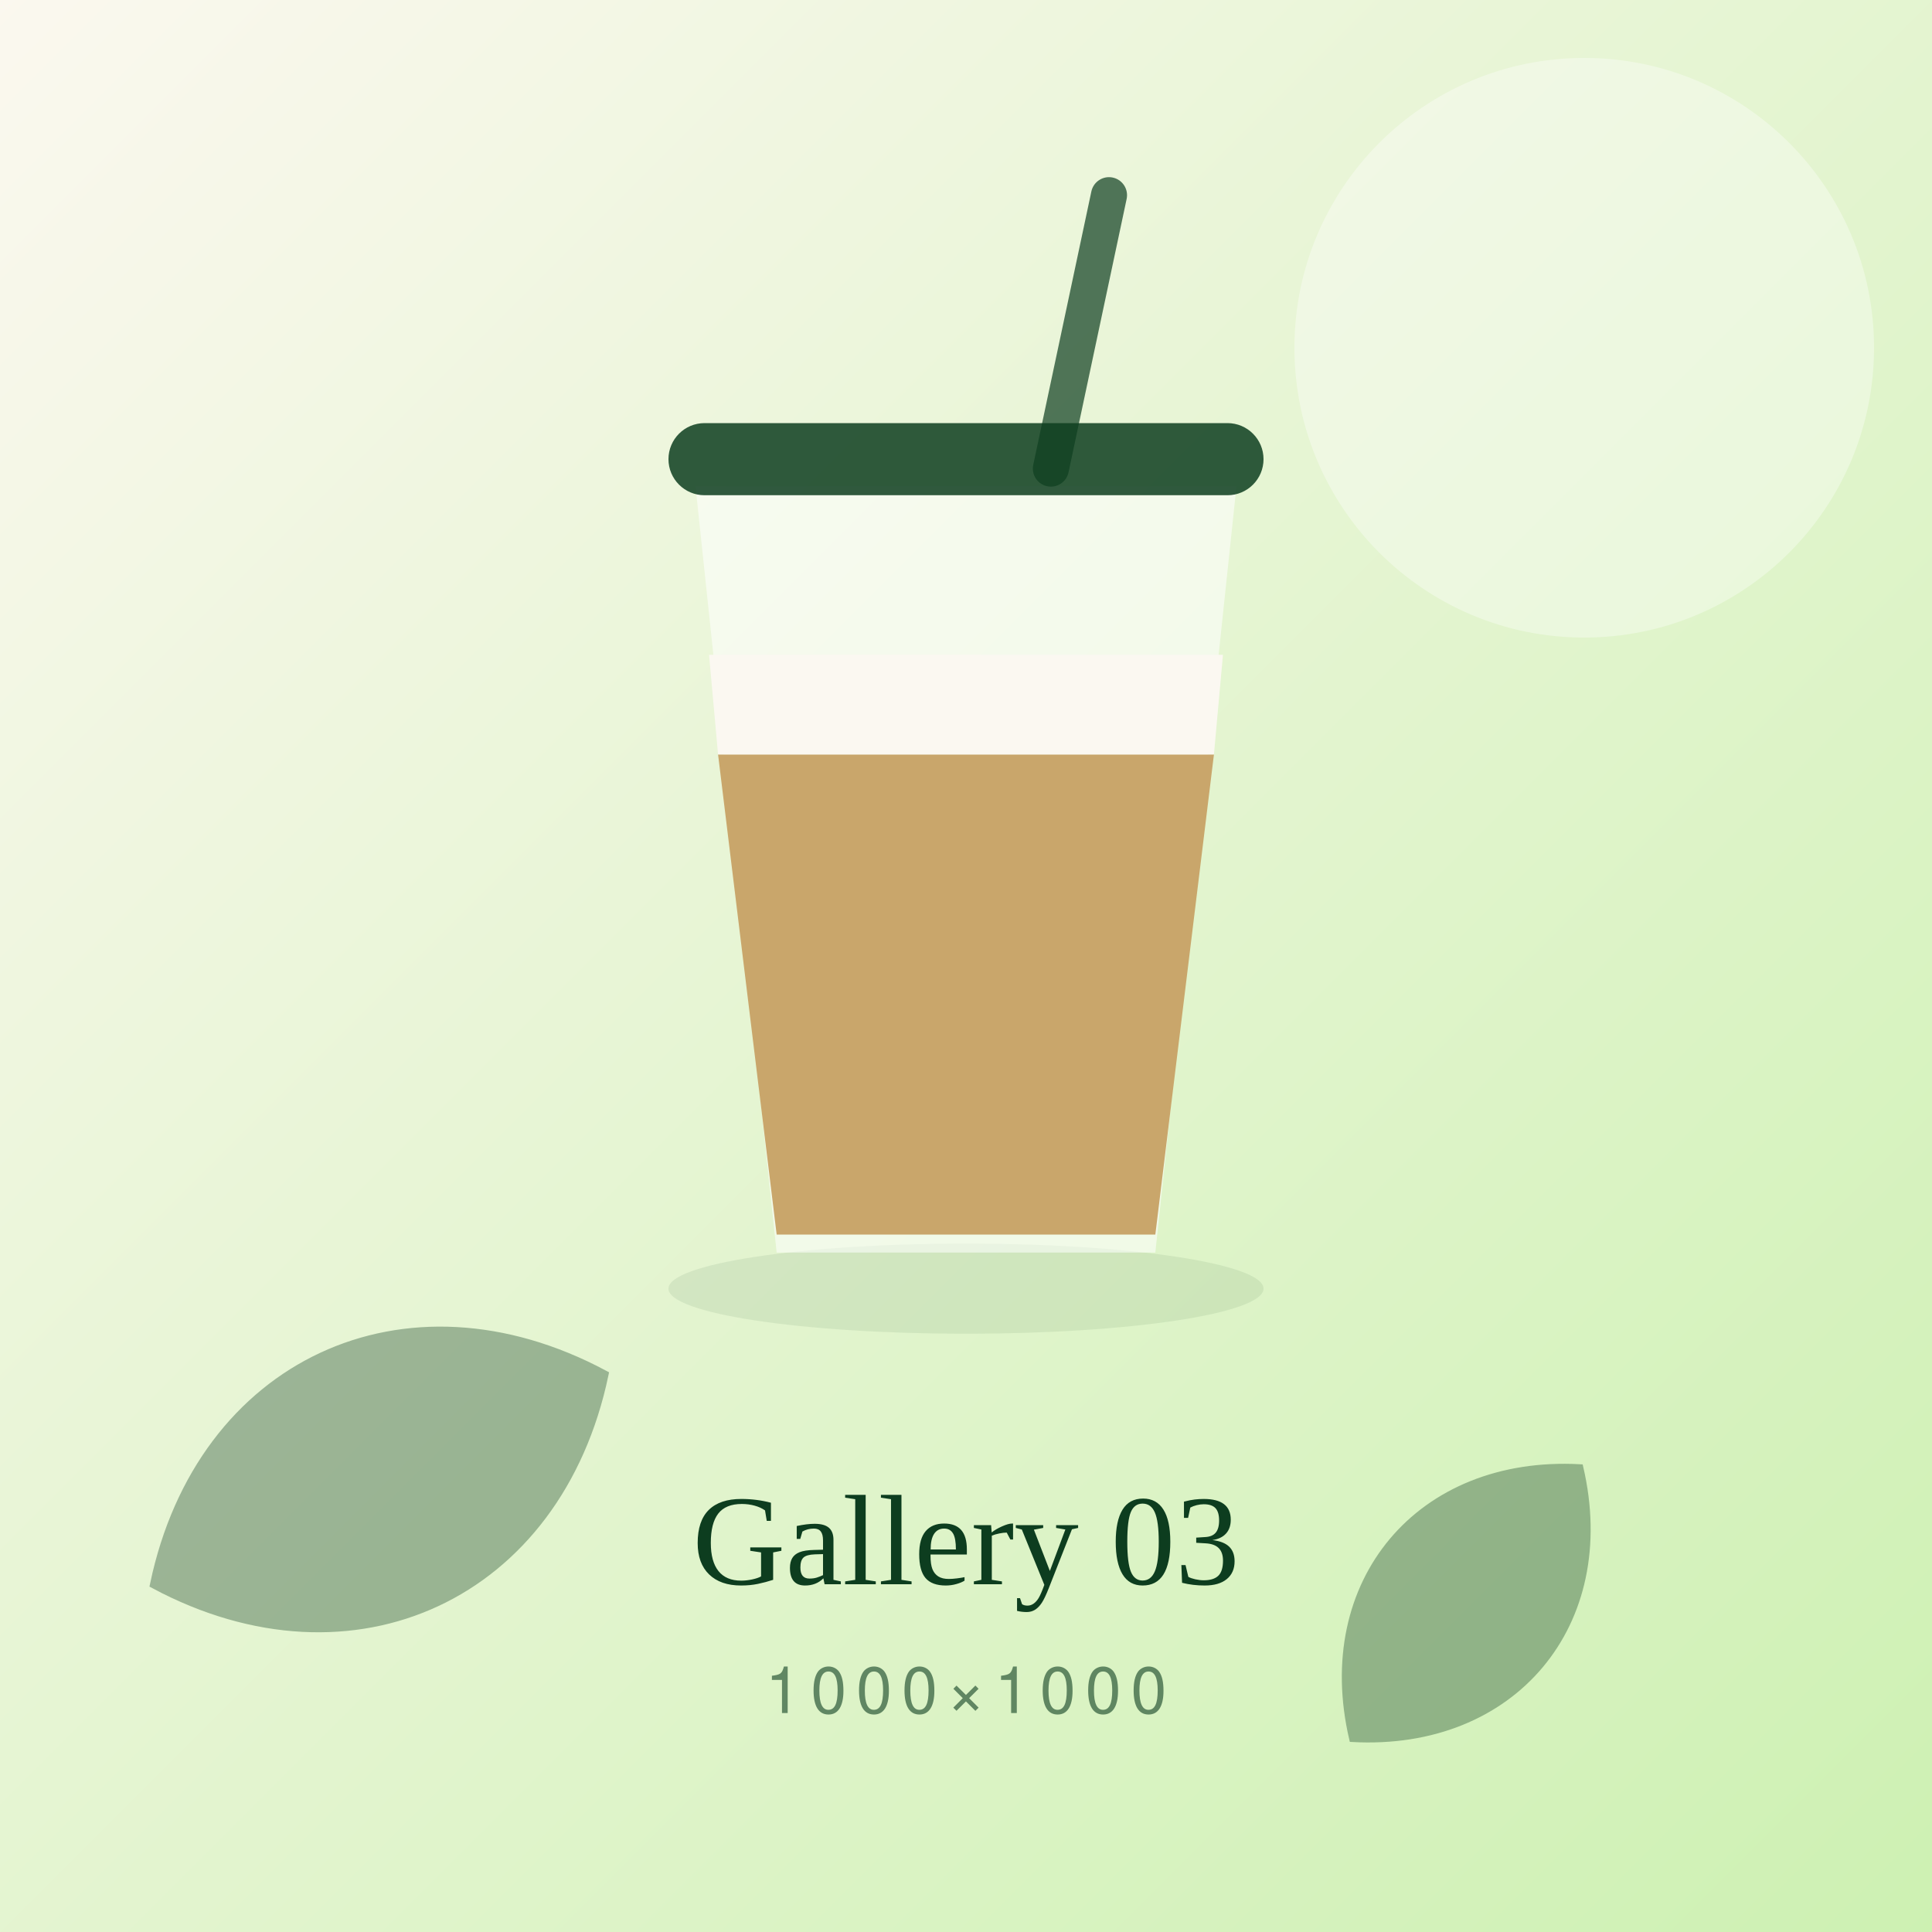
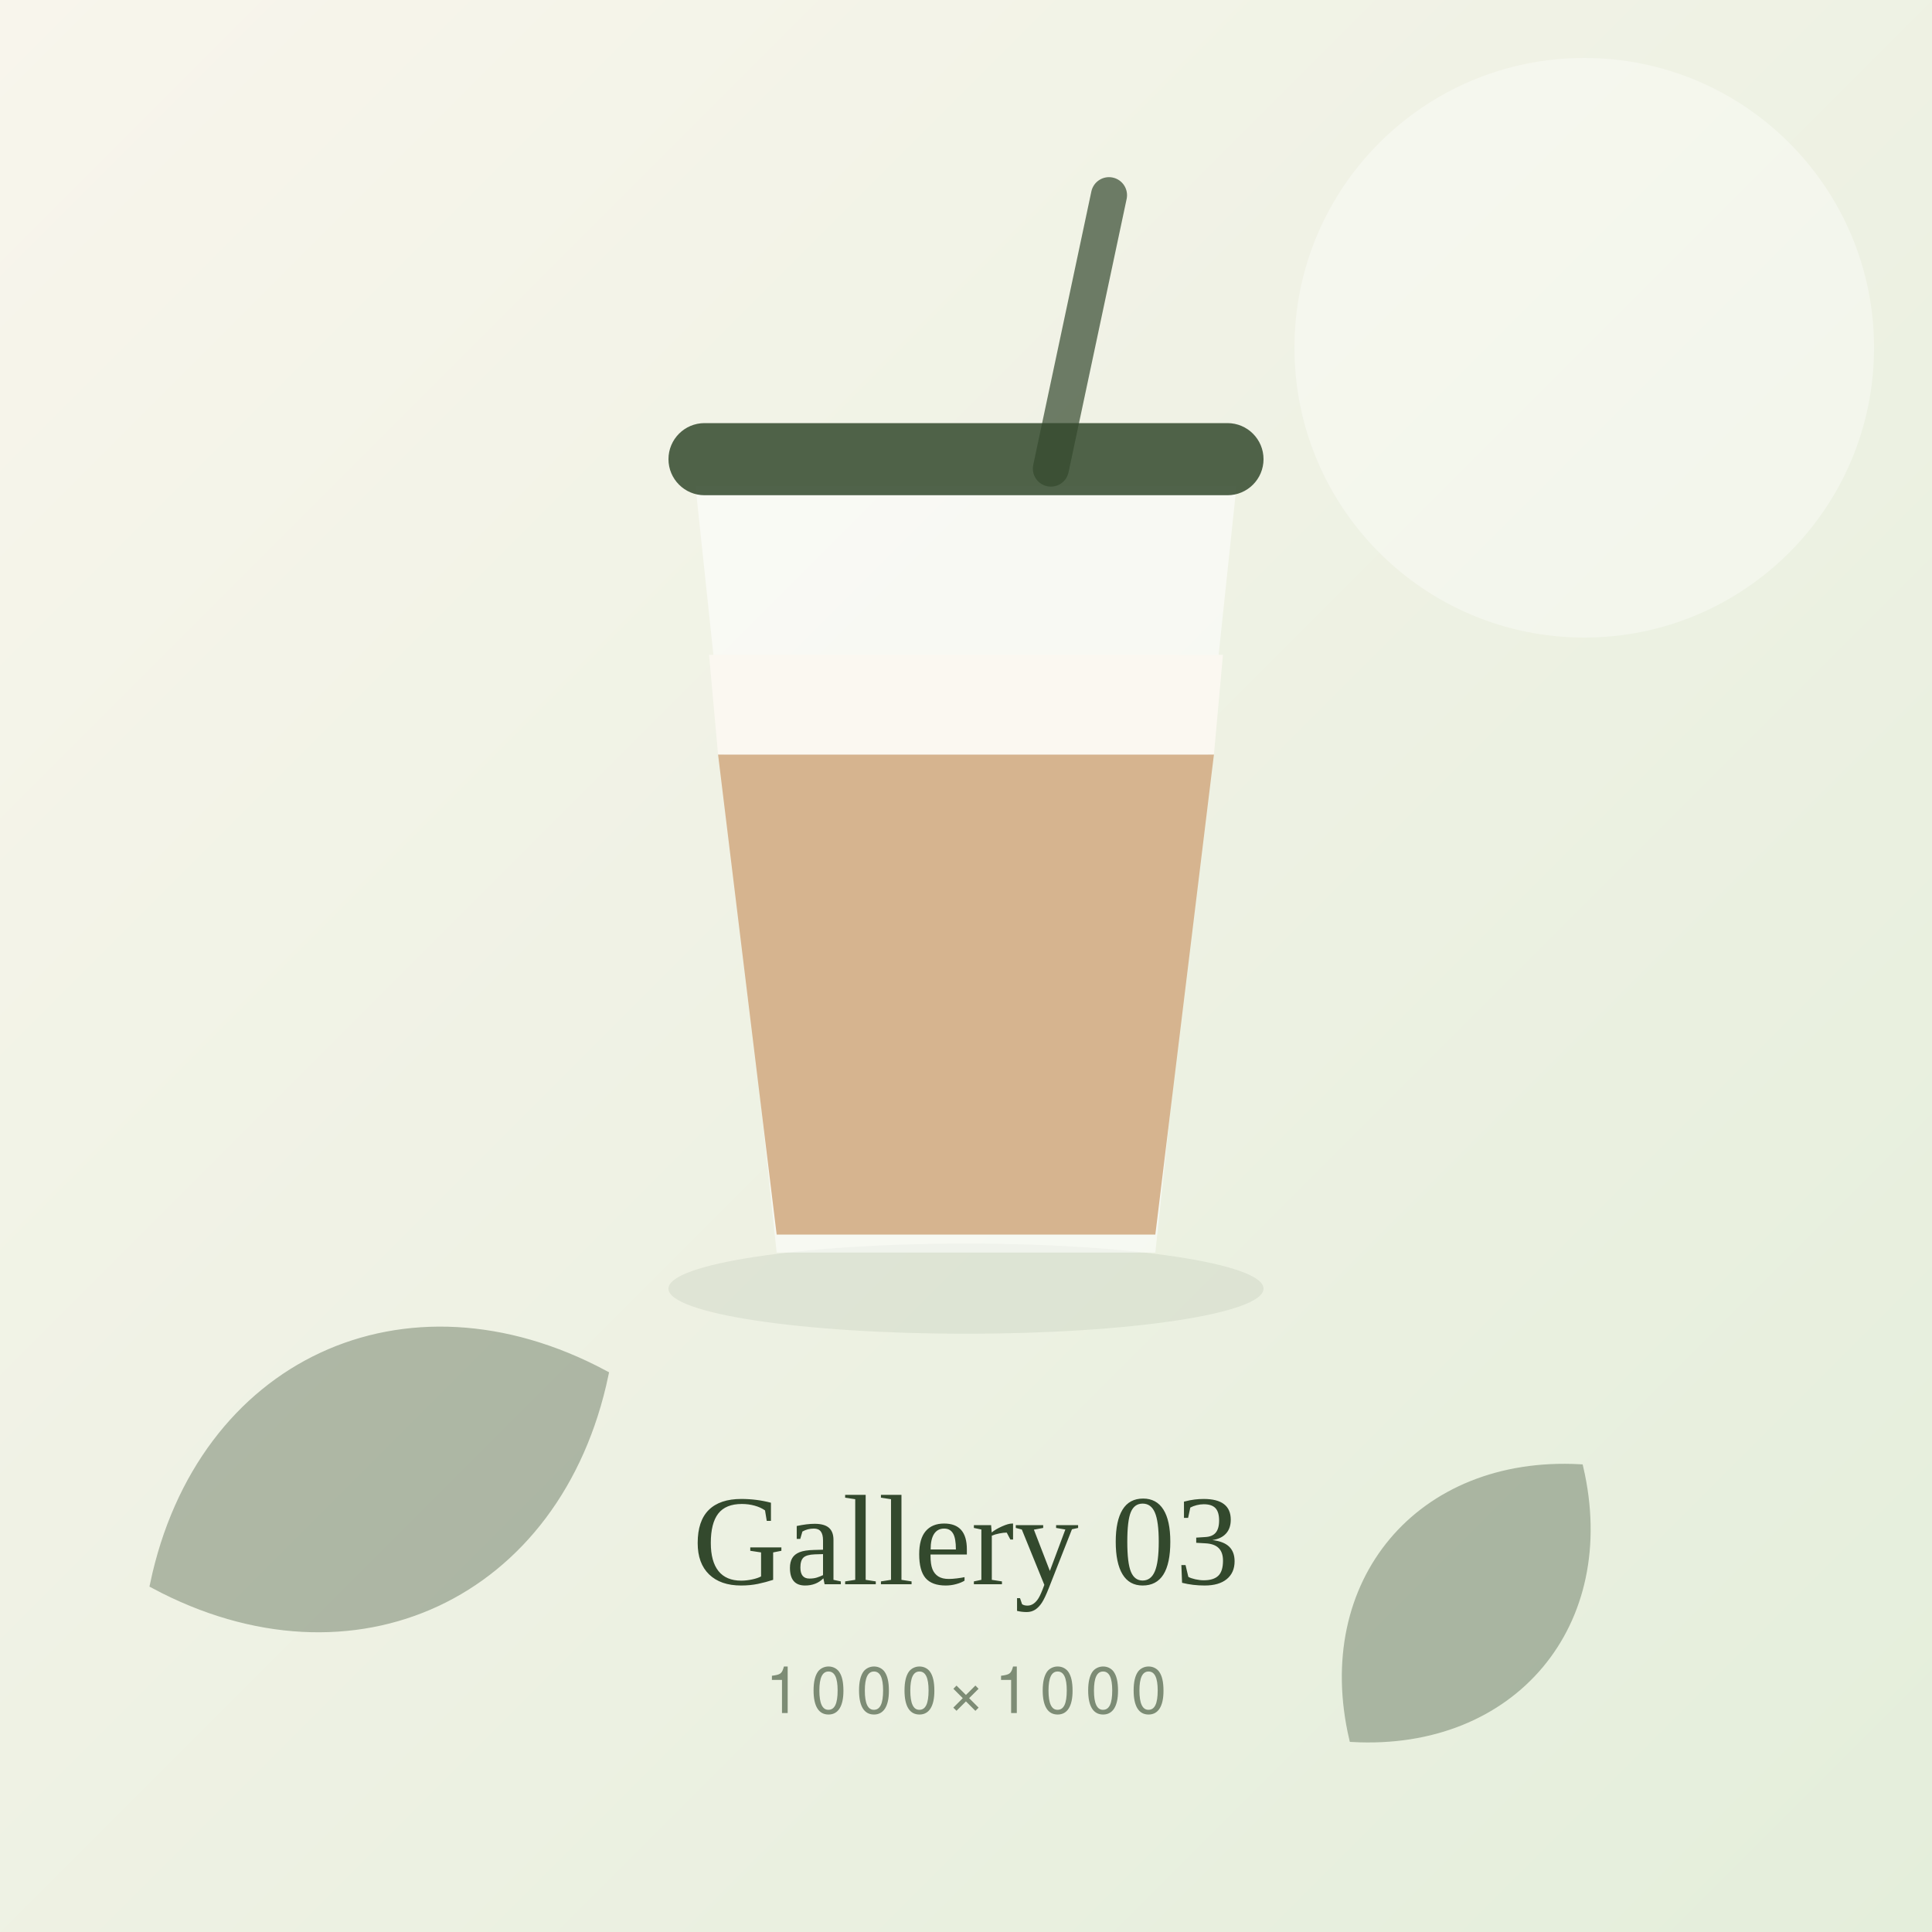
<svg xmlns="http://www.w3.org/2000/svg" width="1000" height="1000" viewBox="0 0 1000 1000" role="img" aria-label="Gallery 03">
  <defs>
    <linearGradient id="bg" x1="0" y1="0" x2="1" y2="1">
-       <stop offset="0" stop-color="#FBF8EF" />
-       <stop offset="1" stop-color="#CDF1B2" />
+       <stop offset="0" stop-color="#F8F5EC" />
+       <stop offset="1" stop-color="#E4EEDB" />
    </linearGradient>
  </defs>
  <rect width="100%" height="100%" fill="url(#bg)" />
  <circle cx="820" cy="180" r="150" fill="#ffffff" opacity="0.35" />
-   <path transform="translate(80 820) rotate(-25) scale(2.333333)" d="M0 0 C 30 -40, 80 -40, 110 0 C 80 40, 30 40, 0 0 Z M 0 0 L 110 0" fill="#0D3D1F" stroke="#0D3D1F" stroke-width="2" opacity="0.35" />
-   <path transform="translate(700 900) rotate(-50) scale(1.666667)" d="M0 0 C 30 -40, 80 -40, 110 0 C 80 40, 30 40, 0 0 Z M 0 0 L 110 0" fill="#0D3D1F" stroke="#0D3D1F" stroke-width="2" opacity="0.35" />
+   <path transform="translate(80 820) rotate(-25) scale(2.333333)" d="M0 0 C 30 -40, 80 -40, 110 0 C 80 40, 30 40, 0 0 Z M 0 0 L 110 0" fill="#33492D" stroke="#33492D" stroke-width="2" opacity="0.35" />
+   <path transform="translate(700 900) rotate(-50) scale(1.666667)" d="M0 0 C 30 -40, 80 -40, 110 0 C 80 40, 30 40, 0 0 Z M 0 0 L 110 0" fill="#33492D" stroke="#33492D" stroke-width="2" opacity="0.35" />
  <g>
-     <ellipse cx="500" cy="667" rx="154" ry="23.333" fill="#0D3D1F" opacity="0.08" />
+     <ellipse cx="500" cy="667" rx="154" ry="23.333" fill="#33492D" opacity="0.08" />
    <path d="M 360 251.667 L 640 251.667 L 598 648.333 L 402 648.333 Z" fill="#ffffff" opacity="0.55" />
-     <path d="M 371.667 390.5 L 628.333 390.5 L 598 639 L 402 639 Z" fill="#C9A66B" />
+     <path d="M 371.667 390.5 L 628.333 390.5 L 598 639 L 402 639 Z" fill="#D6B48F" />
    <path d="M 367 338.933 L 633 338.933 L 628.333 390.5 L 371.667 390.5 Z" fill="#FBF8F1" />
-     <rect x="346" y="219" width="308" height="37.333" rx="18.667" fill="#0D3D1F" opacity="0.85" />
-     <rect x="532.667" y="88.333" width="18.667" height="163.333" rx="9.333" fill="#0D3D1F" opacity="0.7" transform="rotate(12 542 251.6667)" />
+     <rect x="346" y="219" width="308" height="37.333" rx="18.667" fill="#33492D" opacity="0.85" />
+     <rect x="532.667" y="88.333" width="18.667" height="163.333" rx="9.333" fill="#33492D" opacity="0.7" transform="rotate(12 542 251.6667)" />
  </g>
-   <text x="50%" y="820" text-anchor="middle" font-family="Georgia, 'Times New Roman', serif" font-size="66.667" fill="#0D3D1F">Gallery 03</text>
-   <text x="50%" y="886.667" text-anchor="middle" font-family="Helvetica, Arial, sans-serif" font-size="33.333" letter-spacing="5" fill="#0D3D1F" opacity="0.6">1000×1000</text>
+   <text x="50%" y="820" text-anchor="middle" font-family="Georgia, 'Times New Roman', serif" font-size="66.667" fill="#33492D">Gallery 03</text>
+   <text x="50%" y="886.667" text-anchor="middle" font-family="Helvetica, Arial, sans-serif" font-size="33.333" letter-spacing="5" fill="#33492D" opacity="0.6">1000×1000</text>
</svg>
